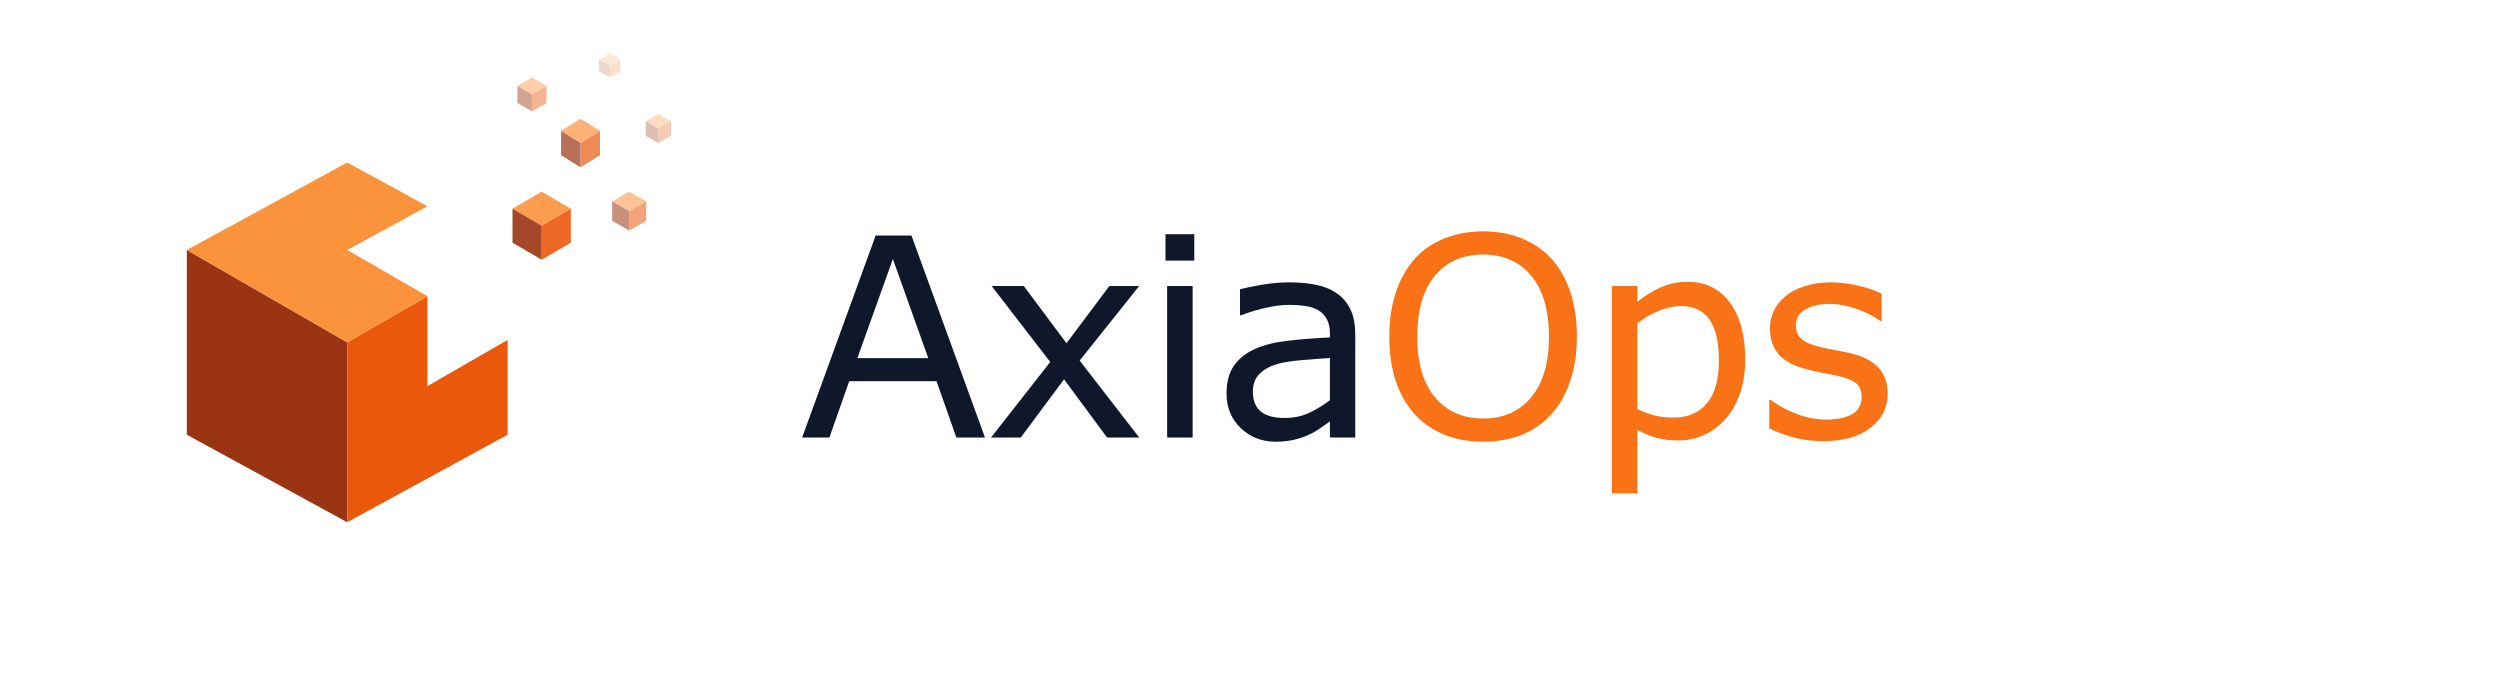
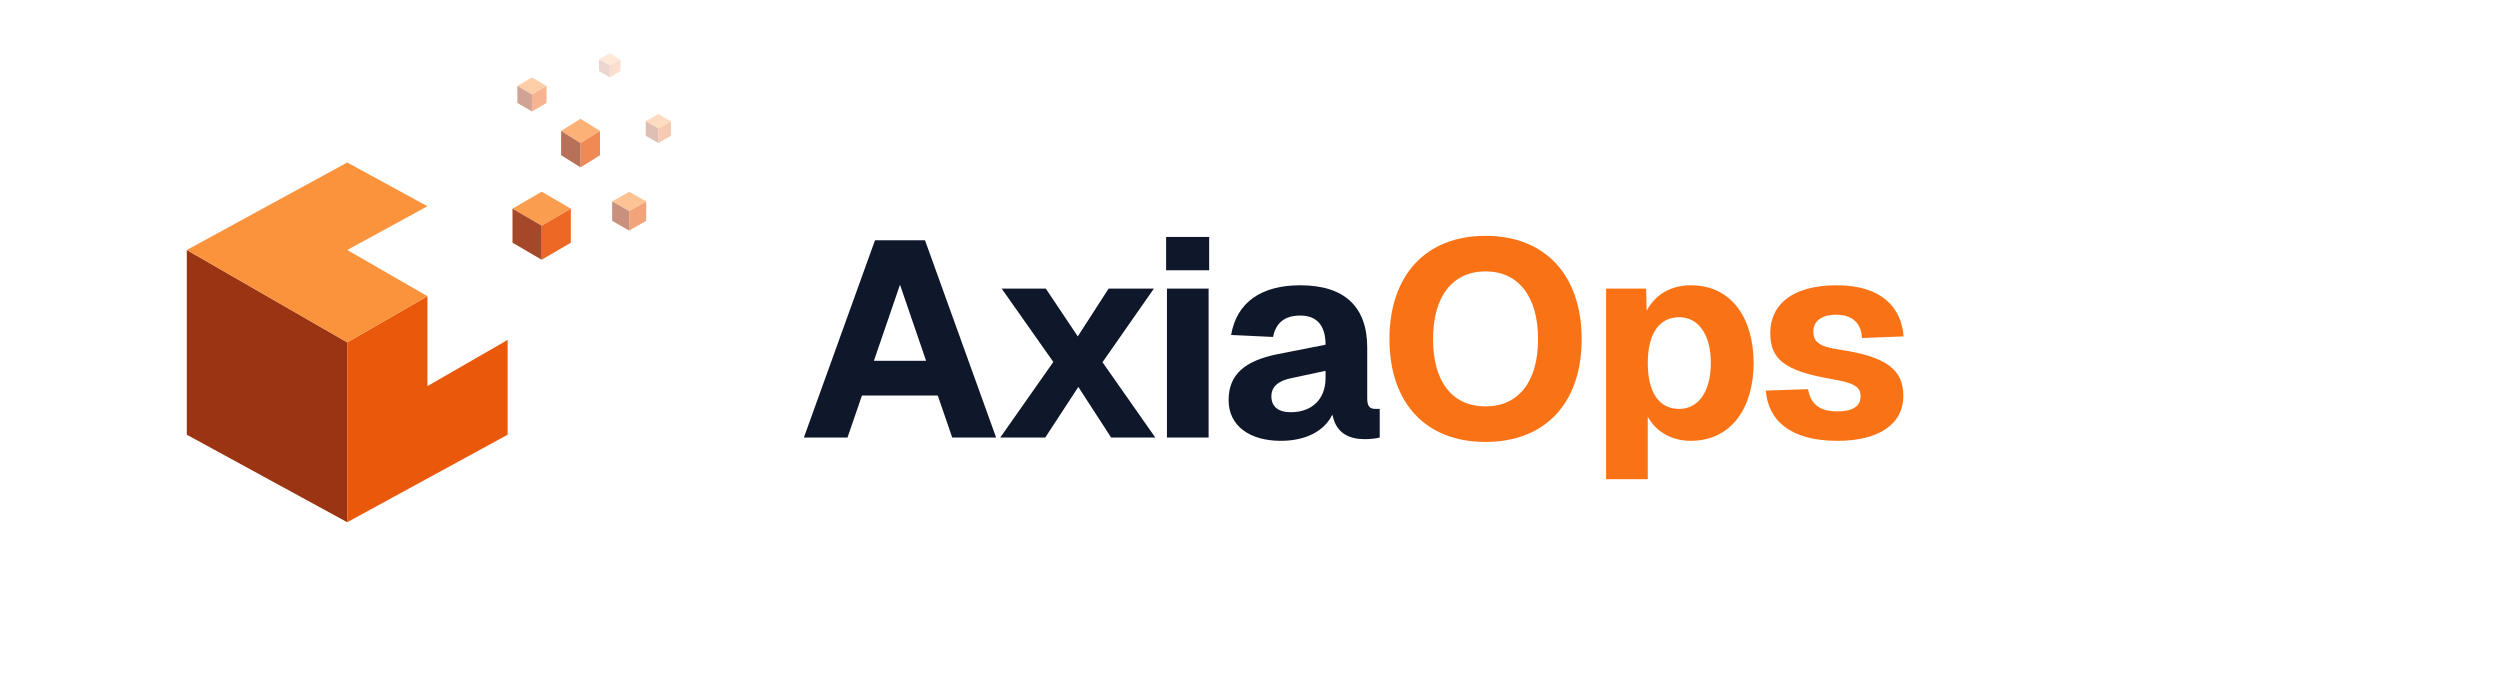
<svg xmlns="http://www.w3.org/2000/svg" viewBox="0 0 360 100" role="img" version="1.1" id="svg22">
  <defs id="defs22" />
  <g transform="translate(50 50) scale(0.7)" id="g22">
    <polygon points="-33,-20 0,-1 0,36 -33,18" fill="#9a3412" id="polygon1" />
    <polygon points="0,-1 16.5,-10.5 16.5,8 33,-1.5 33,18 0,36" fill="#ea580c" id="polygon2" />
    <polygon points="0,-38 16.5,-29 0,-20 16.5,-10.5 0,-1 -33,-20" fill="#fb923c" id="polygon3" />
    <g transform="translate(40 -25)" opacity="0.9" id="g6">
      <polygon points="0,-7 6,-3.5 0,0 -6,-3.5" fill="#fb923c" id="polygon4" />
      <polygon points="0,0 6,-3.5 6,3.5 0,7" fill="#ea580c" id="polygon5" />
      <polygon points="0,0 -6,-3.5 -6,3.5 0,7" fill="#9a3412" id="polygon6" />
    </g>
    <g transform="translate(48 -42)" opacity="0.7" id="g9">
      <polygon points="0,-5 4,-2.5 0,0 -4,-2.5" fill="#fb923c" id="polygon7" />
      <polygon points="0,0 4,-2.5 4,2.5 0,5" fill="#ea580c" id="polygon8" />
      <polygon points="0,0 -4,-2.5 -4,2.5 0,5" fill="#9a3412" id="polygon9" />
    </g>
    <g transform="translate(58 -28)" opacity="0.55" id="g12">
      <polygon points="0,-4 3.5,-2 0,0 -3.5,-2" fill="#fb923c" id="polygon10" />
      <polygon points="0,0 3.5,-2 3.5,2 0,4" fill="#ea580c" id="polygon11" />
      <polygon points="0,0 -3.5,-2 -3.5,2 0,4" fill="#9a3412" id="polygon12" />
    </g>
    <g transform="translate(38 -52)" opacity="0.45" id="g15">
      <polygon points="0,-3.5 3,-1.75 0,0 -3,-1.75" fill="#fb923c" id="polygon13" />
      <polygon points="0,0 3,-1.75 3,1.75 0,3.5" fill="#ea580c" id="polygon14" />
      <polygon points="0,0 -3,-1.75 -3,1.75 0,3.5" fill="#9a3412" id="polygon15" />
    </g>
    <g transform="translate(64 -45)" opacity="0.32" id="g18">
      <polygon points="0,-3 2.6,-1.5 0,0 -2.6,-1.5" fill="#fb923c" id="polygon16" />
      <polygon points="0,0 2.6,-1.5 2.6,1.5 0,3" fill="#ea580c" id="polygon17" />
      <polygon points="0,0 -2.6,-1.5 -2.6,1.5 0,3" fill="#9a3412" id="polygon18" />
    </g>
    <g transform="translate(54 -58)" opacity="0.2" id="g21">
      <polygon points="0,-2.5 2.2,-1.2 0,0 -2.2,-1.2" fill="#fb923c" id="polygon19" />
      <polygon points="0,0 2.2,-1.2 2.2,1.2 0,2.5" fill="#ea580c" id="polygon20" />
      <polygon points="0,0 -2.2,-1.2 -2.2,1.2 0,2.5" fill="#9a3412" id="polygon21" />
    </g>
  </g>
-   <g id="text22" style="font-weight:500;font-size:40px;font-family:'-apple-system', BlinkMacSystemFont, 'Segoe UI', system-ui, sans-serif;letter-spacing:-0.8;fill:#0f172a" aria-label="AxiaOps">
-     <path d="m 141.836,63 h -4.121 l -2.852,-8.105 H 122.285 L 119.434,63 h -3.926 L 126.094,33.918 H 131.25 Z m -8.164,-11.426 -5.098,-14.277 -5.117,14.277 z M 164.044,63 h -4.629 L 153.223,54.621 146.993,63 h -4.277 l 8.516,-10.879 -8.438,-10.938 h 4.629 l 6.152,8.242 6.172,-8.242 h 4.297 l -8.574,10.742 z m 7.93,-25.469 h -4.141 v -3.809 h 4.141 z M 171.74,63 h -3.672 V 41.184 h 3.672 z m 23.419,0 h -3.652 v -2.324 q -0.488,0.332 -1.328,0.938 -0.82,0.586 -1.602,0.938 -0.918,0.449 -2.109,0.742 -1.191,0.312 -2.793,0.312 -2.949,0 -5,-1.953 -2.051,-1.953 -2.051,-4.98 0,-2.48 1.055,-4.004 1.074,-1.543 3.047,-2.422 1.992,-0.879 4.785,-1.191 2.793,-0.312 5.996,-0.469 v -0.566 q 0,-1.25 -0.449,-2.07 -0.43,-0.82 -1.25,-1.289 -0.781,-0.449 -1.875,-0.605 -1.094,-0.156 -2.285,-0.156 -1.445,0 -3.223,0.391 -1.777,0.371 -3.672,1.094 h -0.195 v -3.73 q 1.074,-0.293 3.105,-0.645 2.031,-0.352 4.004,-0.352 2.305,0 4.004,0.391 1.719,0.371 2.969,1.289 1.23,0.898 1.875,2.324 0.645,1.426 0.645,3.535 z m -3.652,-5.371 v -6.074 q -1.68,0.098 -3.965,0.293 -2.266,0.195 -3.594,0.566 -1.582,0.449 -2.559,1.406 -0.977,0.938 -0.977,2.598 0,1.875 1.133,2.832 1.133,0.938 3.457,0.938 1.934,0 3.535,-0.742 1.602,-0.762 2.969,-1.816 z" id="path22" />
-     <path style="fill:#f97316" d="m 223.402,37.258 q 1.777,1.953 2.715,4.785 0.957,2.832 0.957,6.426 0,3.594 -0.977,6.445 -0.957,2.832 -2.695,4.727 -1.797,1.973 -4.258,2.969 -2.441,0.996 -5.586,0.996 -3.066,0 -5.586,-1.016 -2.5,-1.016 -4.258,-2.949 -1.758,-1.934 -2.715,-4.746 -0.938,-2.812 -0.938,-6.426 0,-3.555 0.938,-6.367 0.938,-2.832 2.734,-4.844 1.719,-1.914 4.258,-2.93 2.559,-1.016 5.566,-1.016 3.125,0 5.605,1.035 2.5,1.016 4.238,2.91 z M 223.05,48.469 q 0,-5.664 -2.539,-8.73 -2.539,-3.086 -6.934,-3.086 -4.434,0 -6.973,3.086 -2.52,3.066 -2.52,8.73 0,5.723 2.578,8.77 2.578,3.027 6.914,3.027 4.336,0 6.895,-3.027 Q 223.05,54.191 223.05,48.469 Z m 28.262,3.359 q 0,2.656 -0.762,4.863 -0.762,2.188 -2.148,3.711 -1.289,1.445 -3.047,2.246 -1.738,0.781 -3.691,0.781 -1.699,0 -3.086,-0.371 -1.367,-0.371 -2.793,-1.152 v 9.141 h -3.672 V 41.184 h 3.672 v 2.285 q 1.465,-1.23 3.281,-2.051 1.836,-0.84 3.906,-0.84 3.945,0 6.133,2.988 2.207,2.969 2.207,8.262 z m -3.789,0.098 q 0,-3.945 -1.348,-5.898 -1.348,-1.953 -4.141,-1.953 -1.582,0 -3.184,0.684 -1.602,0.684 -3.066,1.797 v 12.363 q 1.562,0.703 2.676,0.957 1.133,0.254 2.559,0.254 3.066,0 4.785,-2.07 1.719,-2.07 1.719,-6.133 z m 24.298,4.785 q 0,2.988 -2.48,4.902 -2.461,1.914 -6.738,1.914 -2.422,0 -4.453,-0.566 -2.012,-0.586 -3.379,-1.27 v -4.121 h 0.195 q 1.738,1.309 3.867,2.09 2.129,0.762 4.082,0.762 2.422,0 3.789,-0.781 1.367,-0.781 1.367,-2.461 0,-1.289 -0.742,-1.953 -0.742,-0.664 -2.852,-1.133 -0.781,-0.176 -2.051,-0.41 -1.25,-0.234 -2.285,-0.508 -2.871,-0.762 -4.082,-2.227 -1.191,-1.484 -1.191,-3.633 0,-1.348 0.547,-2.539 0.566,-1.191 1.699,-2.129 1.094,-0.918 2.773,-1.445 1.699,-0.547 3.789,-0.547 1.953,0 3.945,0.488 2.012,0.469 3.34,1.152 v 3.926 h -0.195 q -1.406,-1.035 -3.418,-1.738 -2.012,-0.723 -3.945,-0.723 -2.012,0 -3.398,0.781 -1.387,0.762 -1.387,2.285 0,1.348 0.84,2.031 0.82,0.684 2.656,1.113 1.016,0.234 2.266,0.469 1.27,0.234 2.109,0.43 2.559,0.586 3.945,2.012 1.387,1.445 1.387,3.828 z" id="path23" />
+   <g id="text22" style="font-weight:700;font-size:40px;font-family:Geist, '-apple-system', sans-serif;letter-spacing:-0.8;fill:#0f172a" aria-label="AxiaOps">
+     <path d="m 115.76,63 h 6.28 l 2.08,-6.04 h 10.92 l 2.08,6.04 h 6.32 L 133.2,34.6 H 126 Z M 125.84,51.96 129.6,41 133.36,51.96 Z M 144.04,63 h 6.48 l 4.76,-7.28 4.72,7.28 h 6.36 l -7.6,-10.84 7.4,-10.6 h -6.52 l -4.44,6.88 -4.6,-6.88 h -6.36 l 7.44,10.56 z m 23.88,-24.08 h 6.2 v -4.8 h -6.2 z m 0.12,24.08 h 6 V 41.56 h -6 z m 16.4,0.48 c 3.68,0 6.32,-1.48 7.4,-3.76 l 0.08,0.2 c 0.56,2.56 2.48,3.32 4.64,3.32 0.8,0 1.76,-0.12 2.12,-0.24 v -4.12 h -0.6 c -0.8,0 -1.2,-0.32 -1.2,-1.52 v -7.32 c 0,-5.84 -3.24,-8.96 -9.64,-8.96 -5.6,0 -9.16,2.44 -9.96,7.16 l 6.04,0.28 c 0.4,-2 1.64,-3.08 3.92,-3.08 2.36,0 3.64,1.4 3.64,4.2 l -6.92,1.36 c -4.68,0.96 -7.04,2.88 -7.04,6.64 0,3.68 3.04,5.84 7.52,5.84 z m 1.44,-4.12 c -1.84,0 -2.8,-0.84 -2.8,-2.28 0,-1.4 0.96,-2.24 2.92,-2.64 l 4.88,-1.04 v 1.04 c 0,3.08 -2,4.92 -5,4.92 z" id="path22" />
+     <path style="fill:#f97316" d="m 213.92,63.64 c 8.64,0 13.84,-5.64 13.84,-14.8 0,-9.16 -5.2,-14.88 -13.84,-14.88 -8.64,0 -13.84,5.72 -13.84,14.88 0,9.16 5.2,14.8 13.84,14.8 z m 0,-5.12 c -4.76,0 -7.56,-3.52 -7.56,-9.68 0,-6.16 2.8,-9.76 7.56,-9.76 4.72,0 7.56,3.6 7.56,9.76 0,6.16 -2.84,9.68 -7.56,9.68 z M 231.28,69 h 6 v -9 c 1.16,2.16 3.48,3.48 6.16,3.48 6,0 9.08,-4.92 9.08,-11.2 0,-6.28 -3.04,-11.2 -9.04,-11.2 -2.8,0 -5.12,1.28 -6.36,3.68 l -0.08,-3.2 h -5.76 z M 241.8,58.88 c -2.84,0 -4.52,-2.28 -4.52,-6.6 0,-4.32 1.72,-6.6 4.52,-6.6 2.8,0 4.56,2.52 4.56,6.6 0,4.08 -1.76,6.6 -4.56,6.6 z m 22.8,4.6 c 5.84,0 9.48,-2.32 9.48,-6.48 0,-3.72 -2.36,-5.64 -9.12,-6.64 -2.96,-0.44 -3.84,-1.08 -3.84,-2.64 0,-1.44 1.16,-2.4 3.28,-2.4 2.48,0 3.64,1.36 3.72,3.36 l 6,-0.24 c -0.32,-4.2 -3.2,-7.36 -9.64,-7.36 -6.36,0 -9.56,2.76 -9.56,6.88 0,3.72 2,5.44 8.72,6.6 3.56,0.6 4.28,1.2 4.28,2.52 0,1.44 -1.16,2.16 -3.32,2.16 -2.72,0 -3.88,-1.16 -4.24,-3.2 l -6.08,0.2 c 0.32,4.2 3.4,7.24 10.32,7.24 z" id="path23" />
  </g>
</svg>
